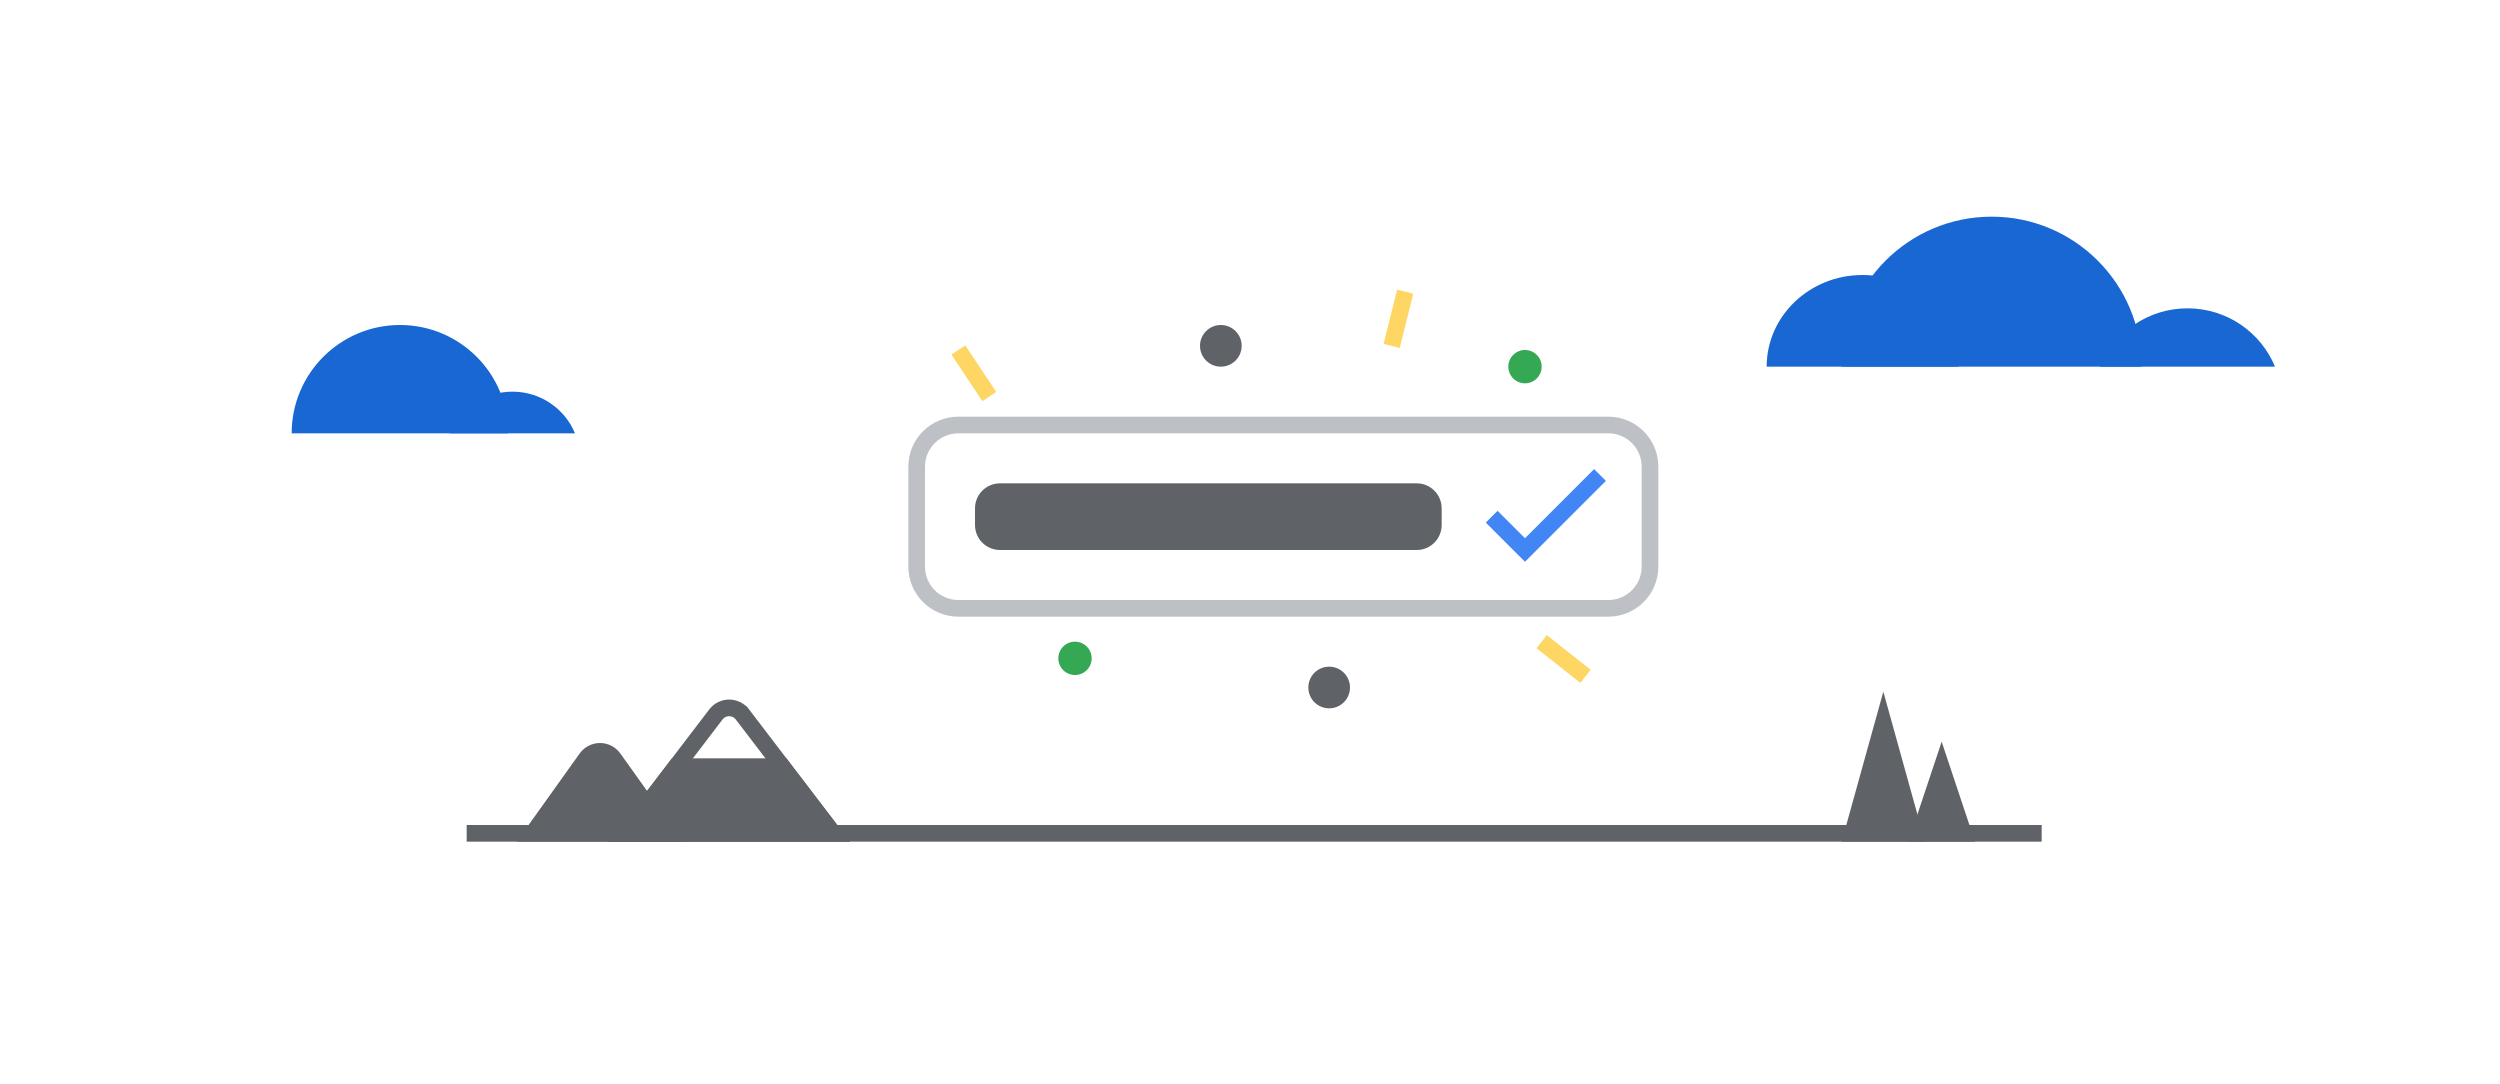
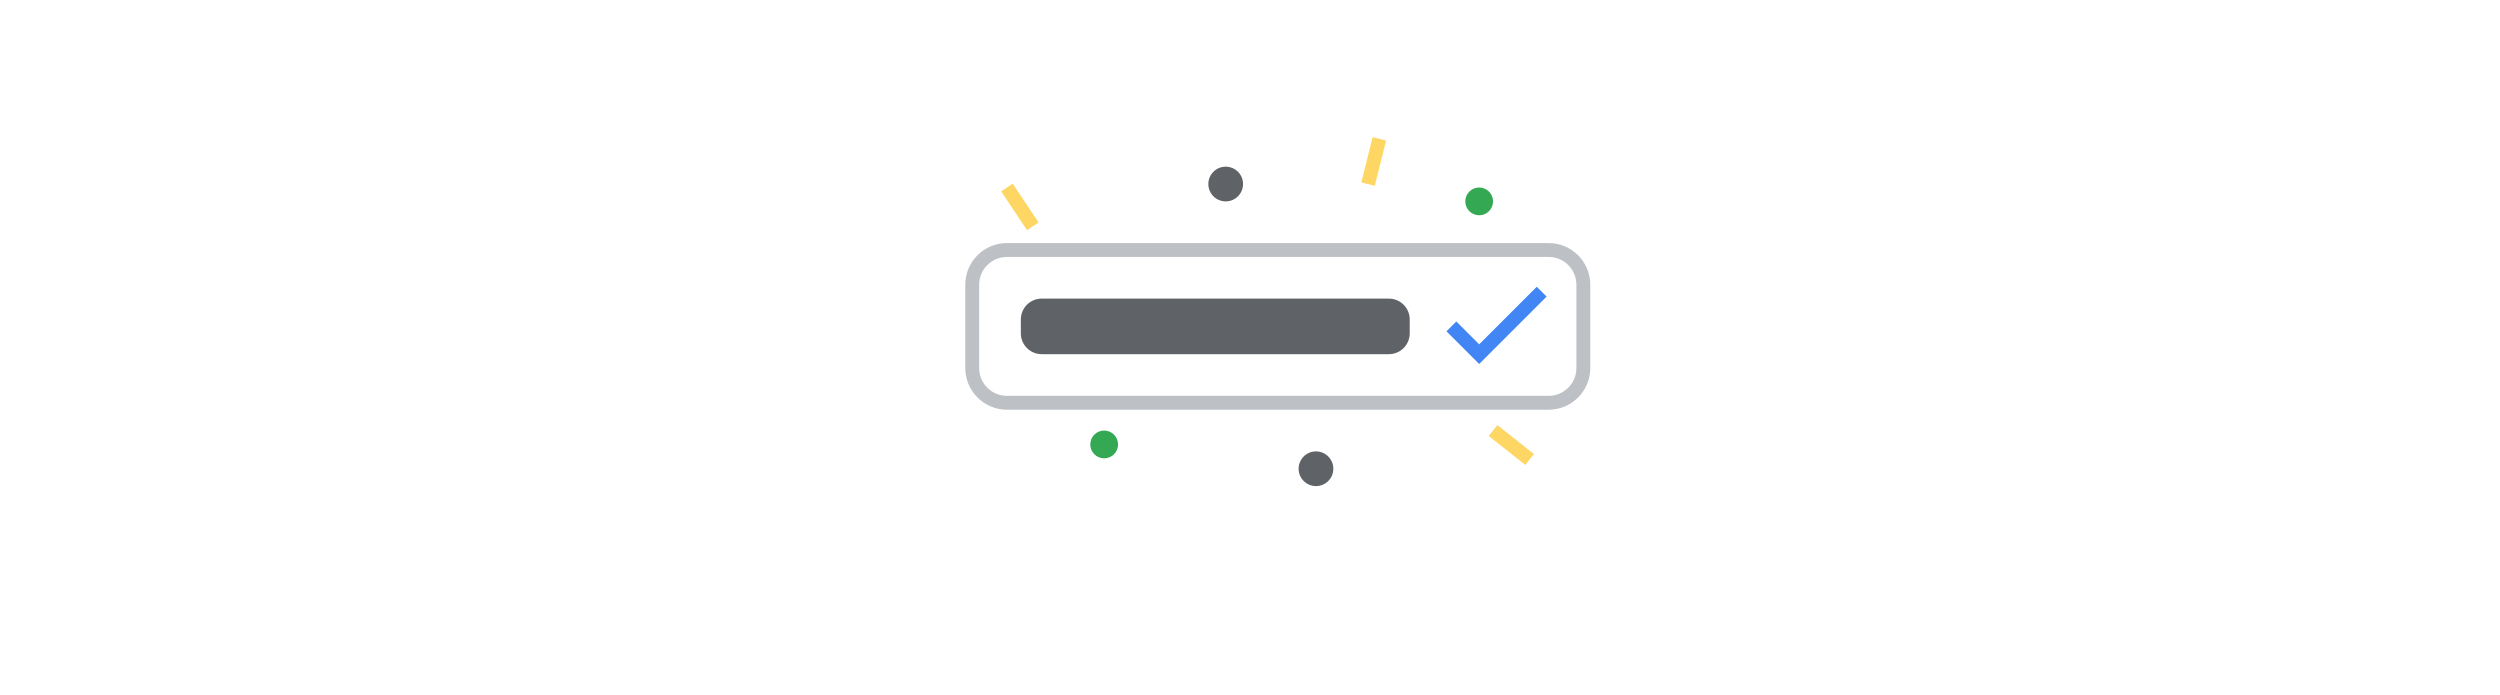
- <svg xmlns="http://www.w3.org/2000/svg" width="300" height="130" viewBox="0 0 300 130" fill="none">
-   <path d="M245 100H56" stroke="#5F6368" stroke-width="2" />
-   <path d="M69.559 90.418a3 3 0 0 1 4.882 0L82 101H62l7.559-10.582Z" fill="#5F6368" />
-   <path d="M89.09 85.732 99.979 100H75.02l10.89-14.268a2 2 0 0 1 3.179 0Z" stroke="#5F6368" stroke-width="2" />
-   <path fill-rule="evenodd" clip-rule="evenodd" d="M94.368 91 102 101H73l7.632-10h13.736Z" fill="#5F6368" />
-   <path d="M273 44h-21c1.695-4.107 5.758-7 10.5-7s8.805 2.893 10.5 7ZM54 52h15a8.106 8.106 0 0 0-7.5-5 8.106 8.106 0 0 0-7.5 5Z" fill="#1967D2" />
-   <path d="M239 26c-9.941 0-18 8.059-18 18h36c0-9.941-8.059-18-18-18ZM48 39c7.18 0 13 5.82 13 13H35c0-7.18 5.82-13 13-13Z" fill="#1967D2" />
-   <path d="M223.5 33c-6.351 0-11.5 4.925-11.5 11h23c0-6.075-5.149-11-11.5-11Z" fill="#1967D2" />
-   <path d="m226 83-5 18h10l-5-18Z" fill="#5F6368" />
-   <path d="m233 89-4 12h8l-4-12Z" fill="#5F6368" />
-   <rect x="110" y="51" width="88" height="22" rx="5" stroke="#BDC1C6" stroke-width="2" />
-   <circle cx="129" cy="79" r="2" fill="#34A853" />
-   <circle cx="183" cy="44" r="2" fill="#34A853" />
-   <path d="m115 42 3.719 5.586M168.627 35 167 41.51M185 77l5.262 4.164" stroke="#FDD663" stroke-width="2" />
-   <circle cx="146.5" cy="41.5" r="2.5" fill="#5F6368" />
-   <circle cx="159.5" cy="82.5" r="2.5" fill="#5F6368" />
-   <rect x="117" y="58" width="56" height="8" rx="3" fill="#5F6368" />
-   <path d="m179 62 4 4 9-9" stroke="#4285F4" stroke-width="2" />
+ <svg xmlns="http://www.w3.org/2000/svg" width="360" height="100" viewBox="0 0 360 100" fill="none">
+   <rect x="140" y="36" width="88" height="22" rx="5" stroke="#BDC1C6" stroke-width="2" />
+   <circle cx="159" cy="64" r="2" fill="#34A853" />
+   <circle cx="213" cy="29" r="2" fill="#34A853" />
+   <path d="m145 27 3.719 5.586M198.627 20 197 26.51M215 62l5.262 4.164" stroke="#FDD663" stroke-width="2" />
+   <circle cx="176.5" cy="26.5" r="2.5" fill="#5F6368" />
+   <circle cx="189.5" cy="67.5" r="2.5" fill="#5F6368" />
+   <rect x="147" y="43" width="56" height="8" rx="3" fill="#5F6368" />
+   <path d="m209 47 4 4 9-9" stroke="#4285F4" stroke-width="2" />
</svg>
